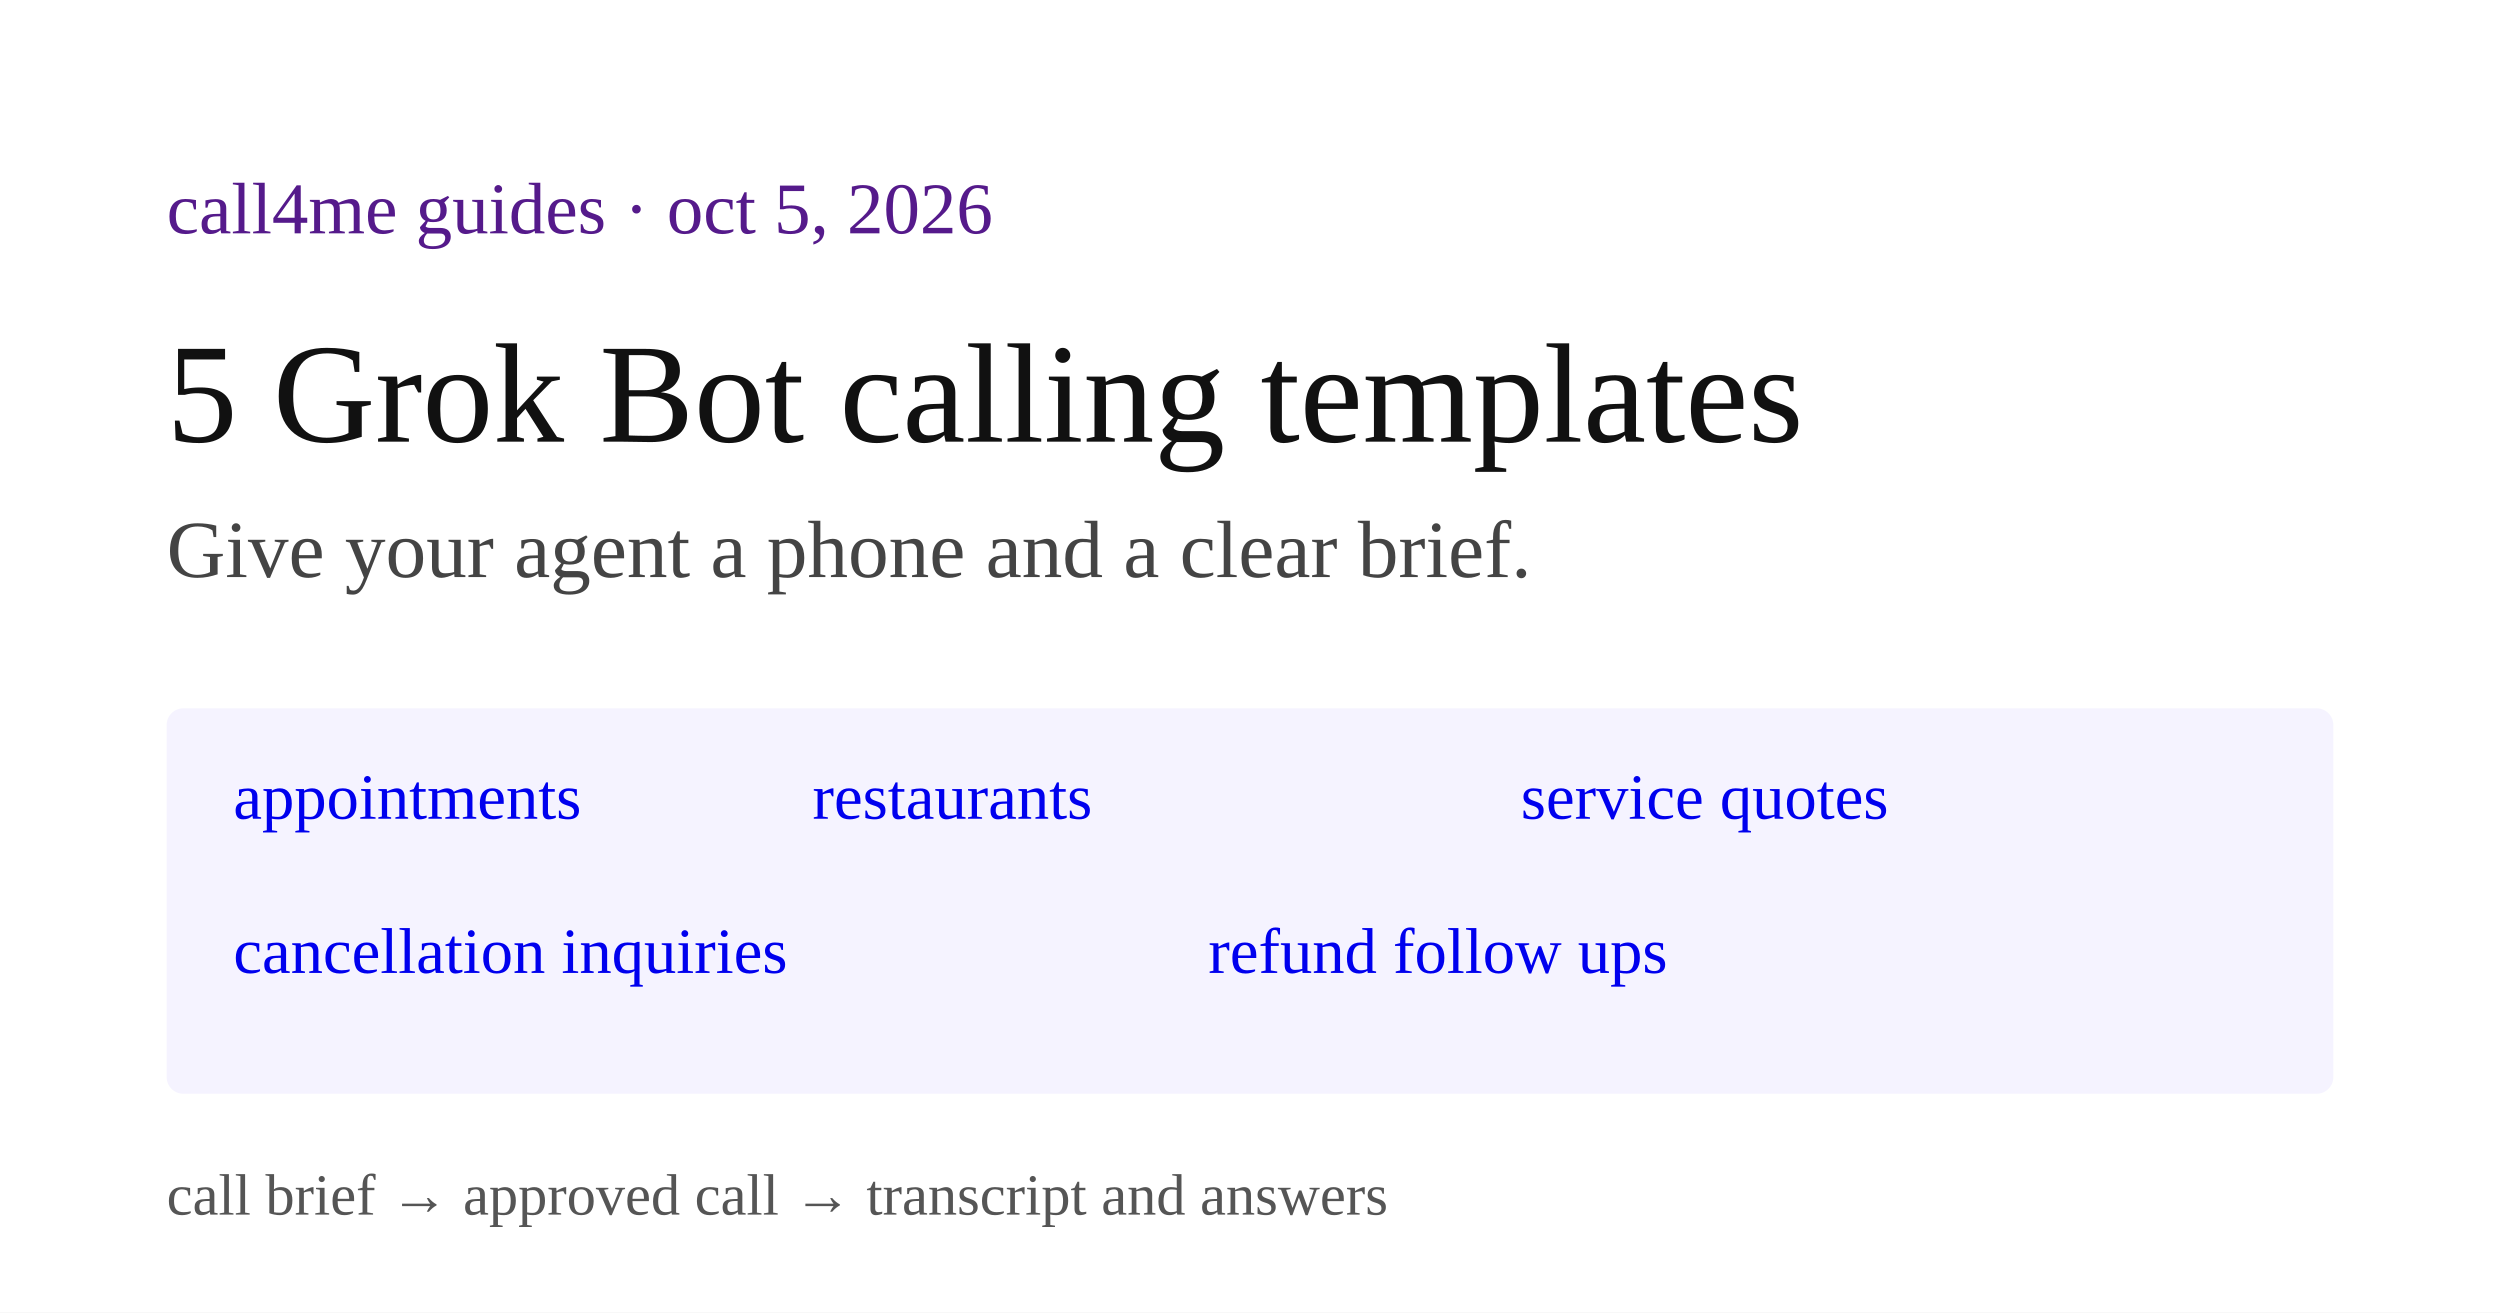
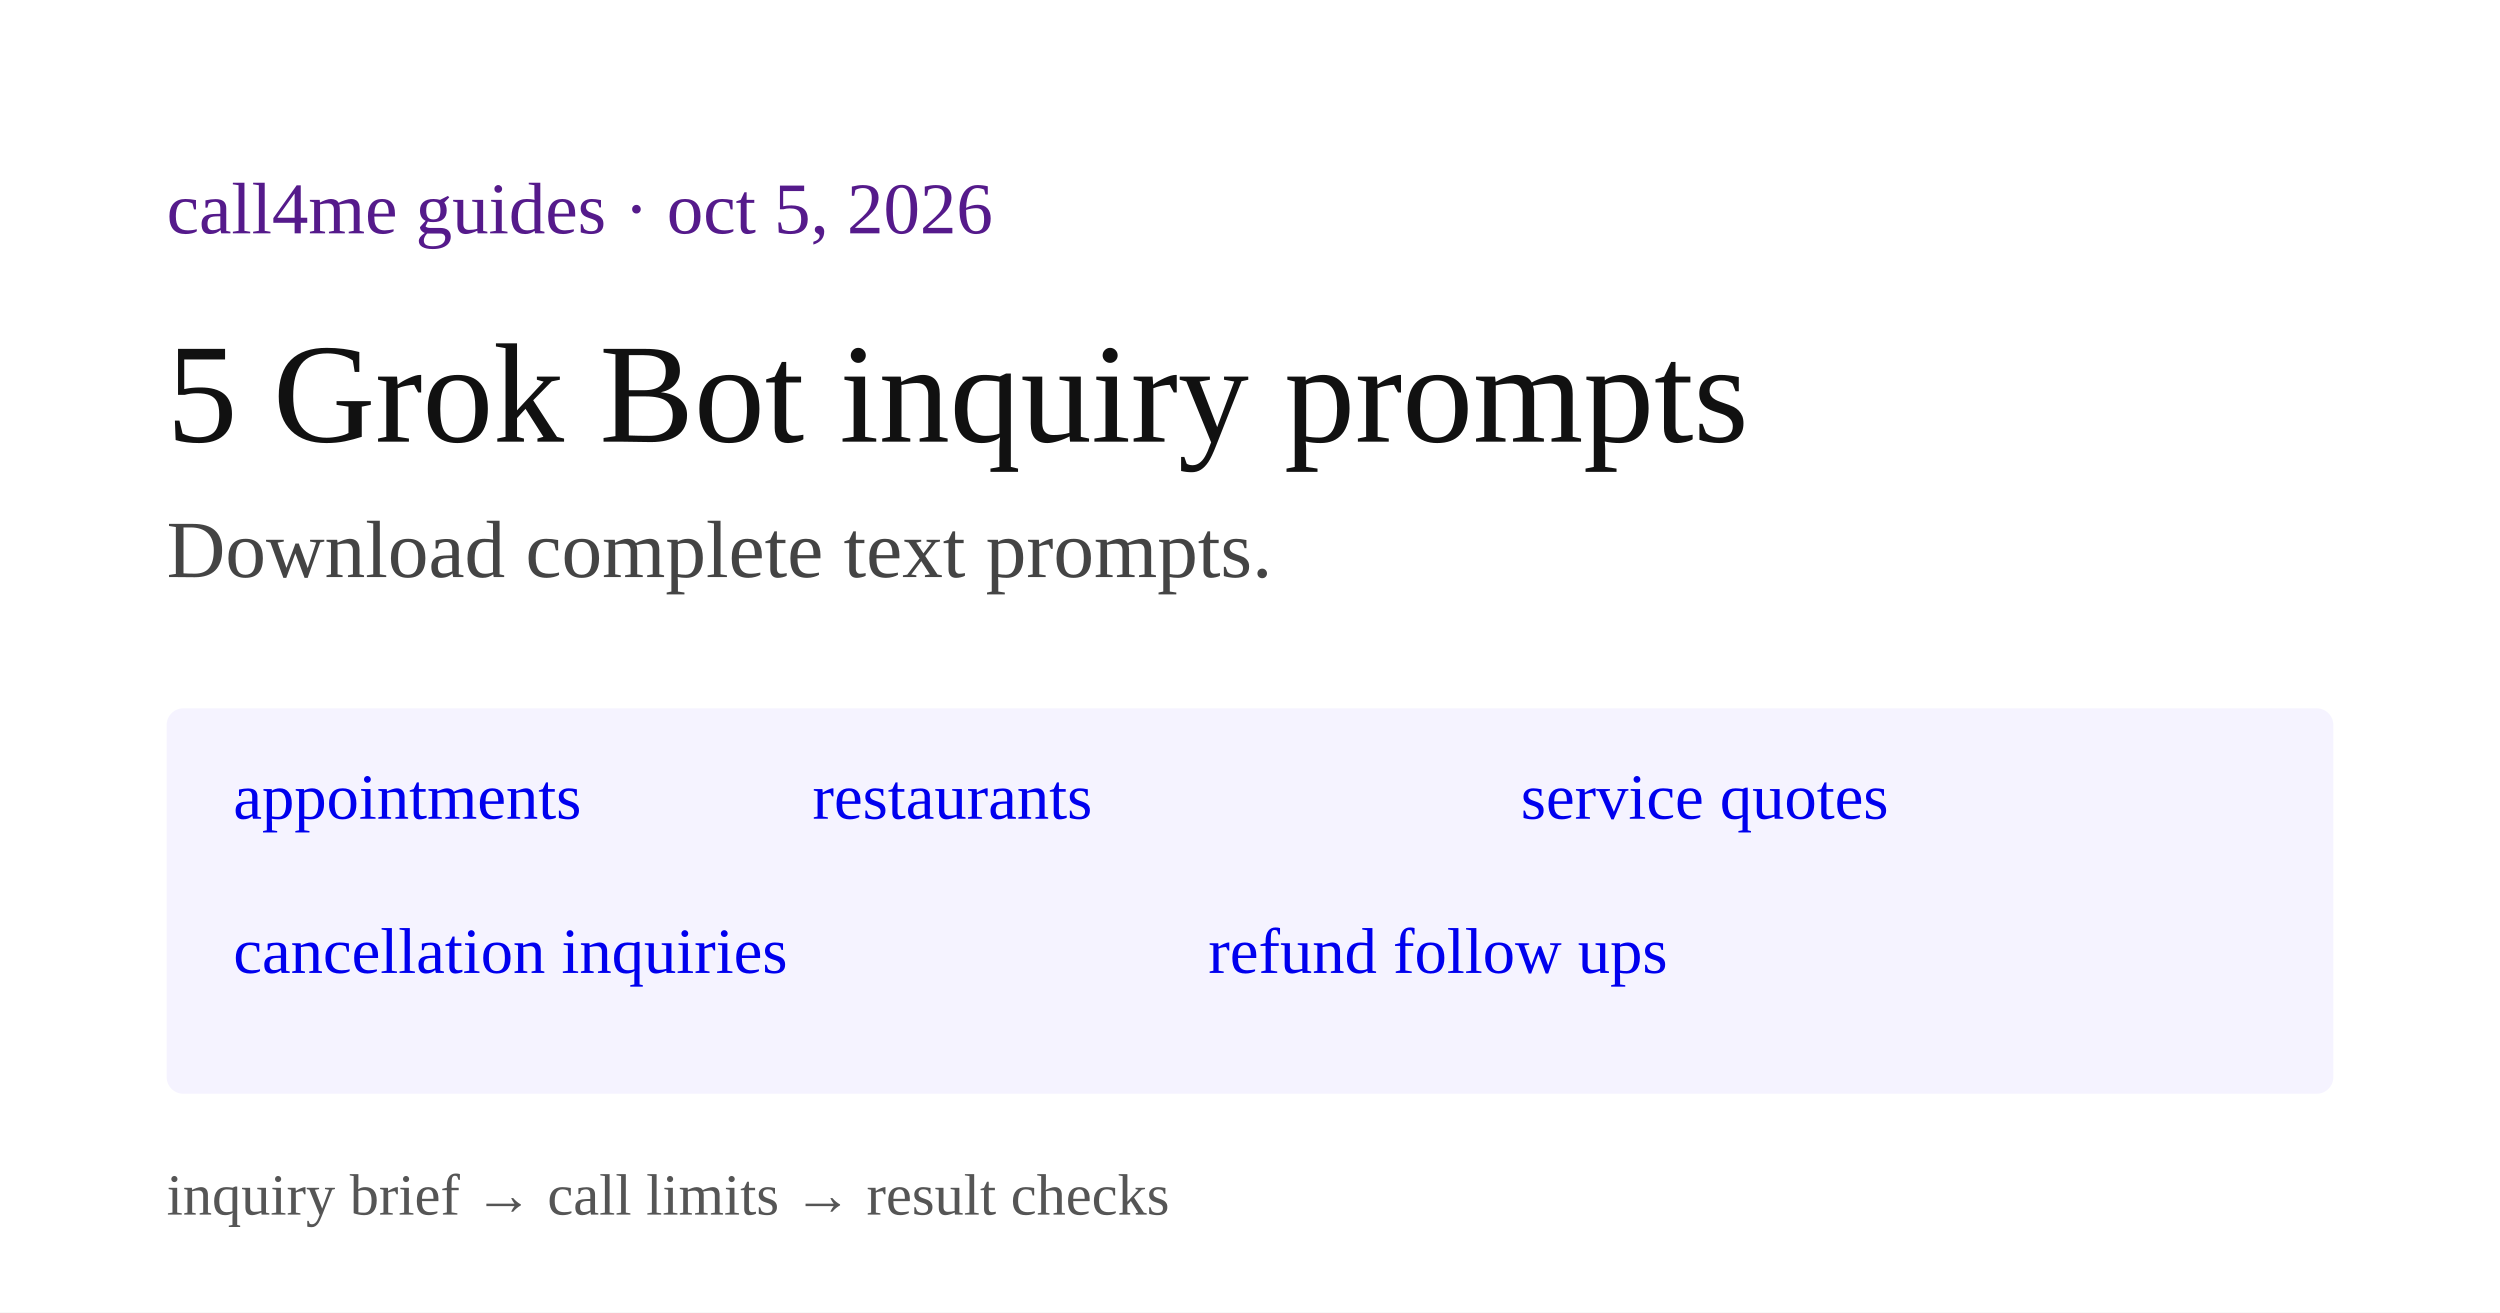
<svg xmlns="http://www.w3.org/2000/svg" width="1200" height="630" viewBox="0 0 1200 630" role="img" aria-labelledby="title desc">
  <rect width="1200" height="630" fill="#fff" />
  <text x="80" y="112" font-family="Times New Roman, Times, serif" font-size="35" fill="#551a8b">call4me guides · oct 5, 2026</text>
-   <text x="80" y="212" font-family="Times New Roman, Times, serif" font-size="68" fill="#111">5 Grok Bot calling templates</text>
-   <text x="80" y="277" font-family="Times New Roman, Times, serif" font-size="39" fill="#444">Give your agent a phone and a clear brief.</text>
+   <text x="80" y="212" font-family="Times New Roman, Times, serif" font-size="68" fill="#111">5 Grok Bot inquiry prompts</text>
+   <text x="80" y="277" font-family="Times New Roman, Times, serif" font-size="39" fill="#444">Download complete text prompts.</text>
  <g font-family="Times New Roman, Times, serif" font-size="31">
    <rect x="80" y="340" width="1040" height="185" rx="8" fill="#f5f3ff" />
    <text x="112" y="393" fill="#0000ee">appointments</text>
    <text x="390" y="393" fill="#0000ee">restaurants</text>
    <text x="730" y="393" fill="#0000ee">service quotes</text>
    <text x="112" y="467" fill="#0000ee">cancellation inquiries</text>
    <text x="580" y="467" fill="#0000ee">refund follow ups</text>
  </g>
-   <text x="80" y="583" font-family="Times New Roman, Times, serif" font-size="28" fill="#555">call brief → approved call → transcript and answers</text>
+   <text x="80" y="583" font-family="Times New Roman, Times, serif" font-size="28" fill="#555">inquiry brief → call limits → result checks</text>
</svg>
